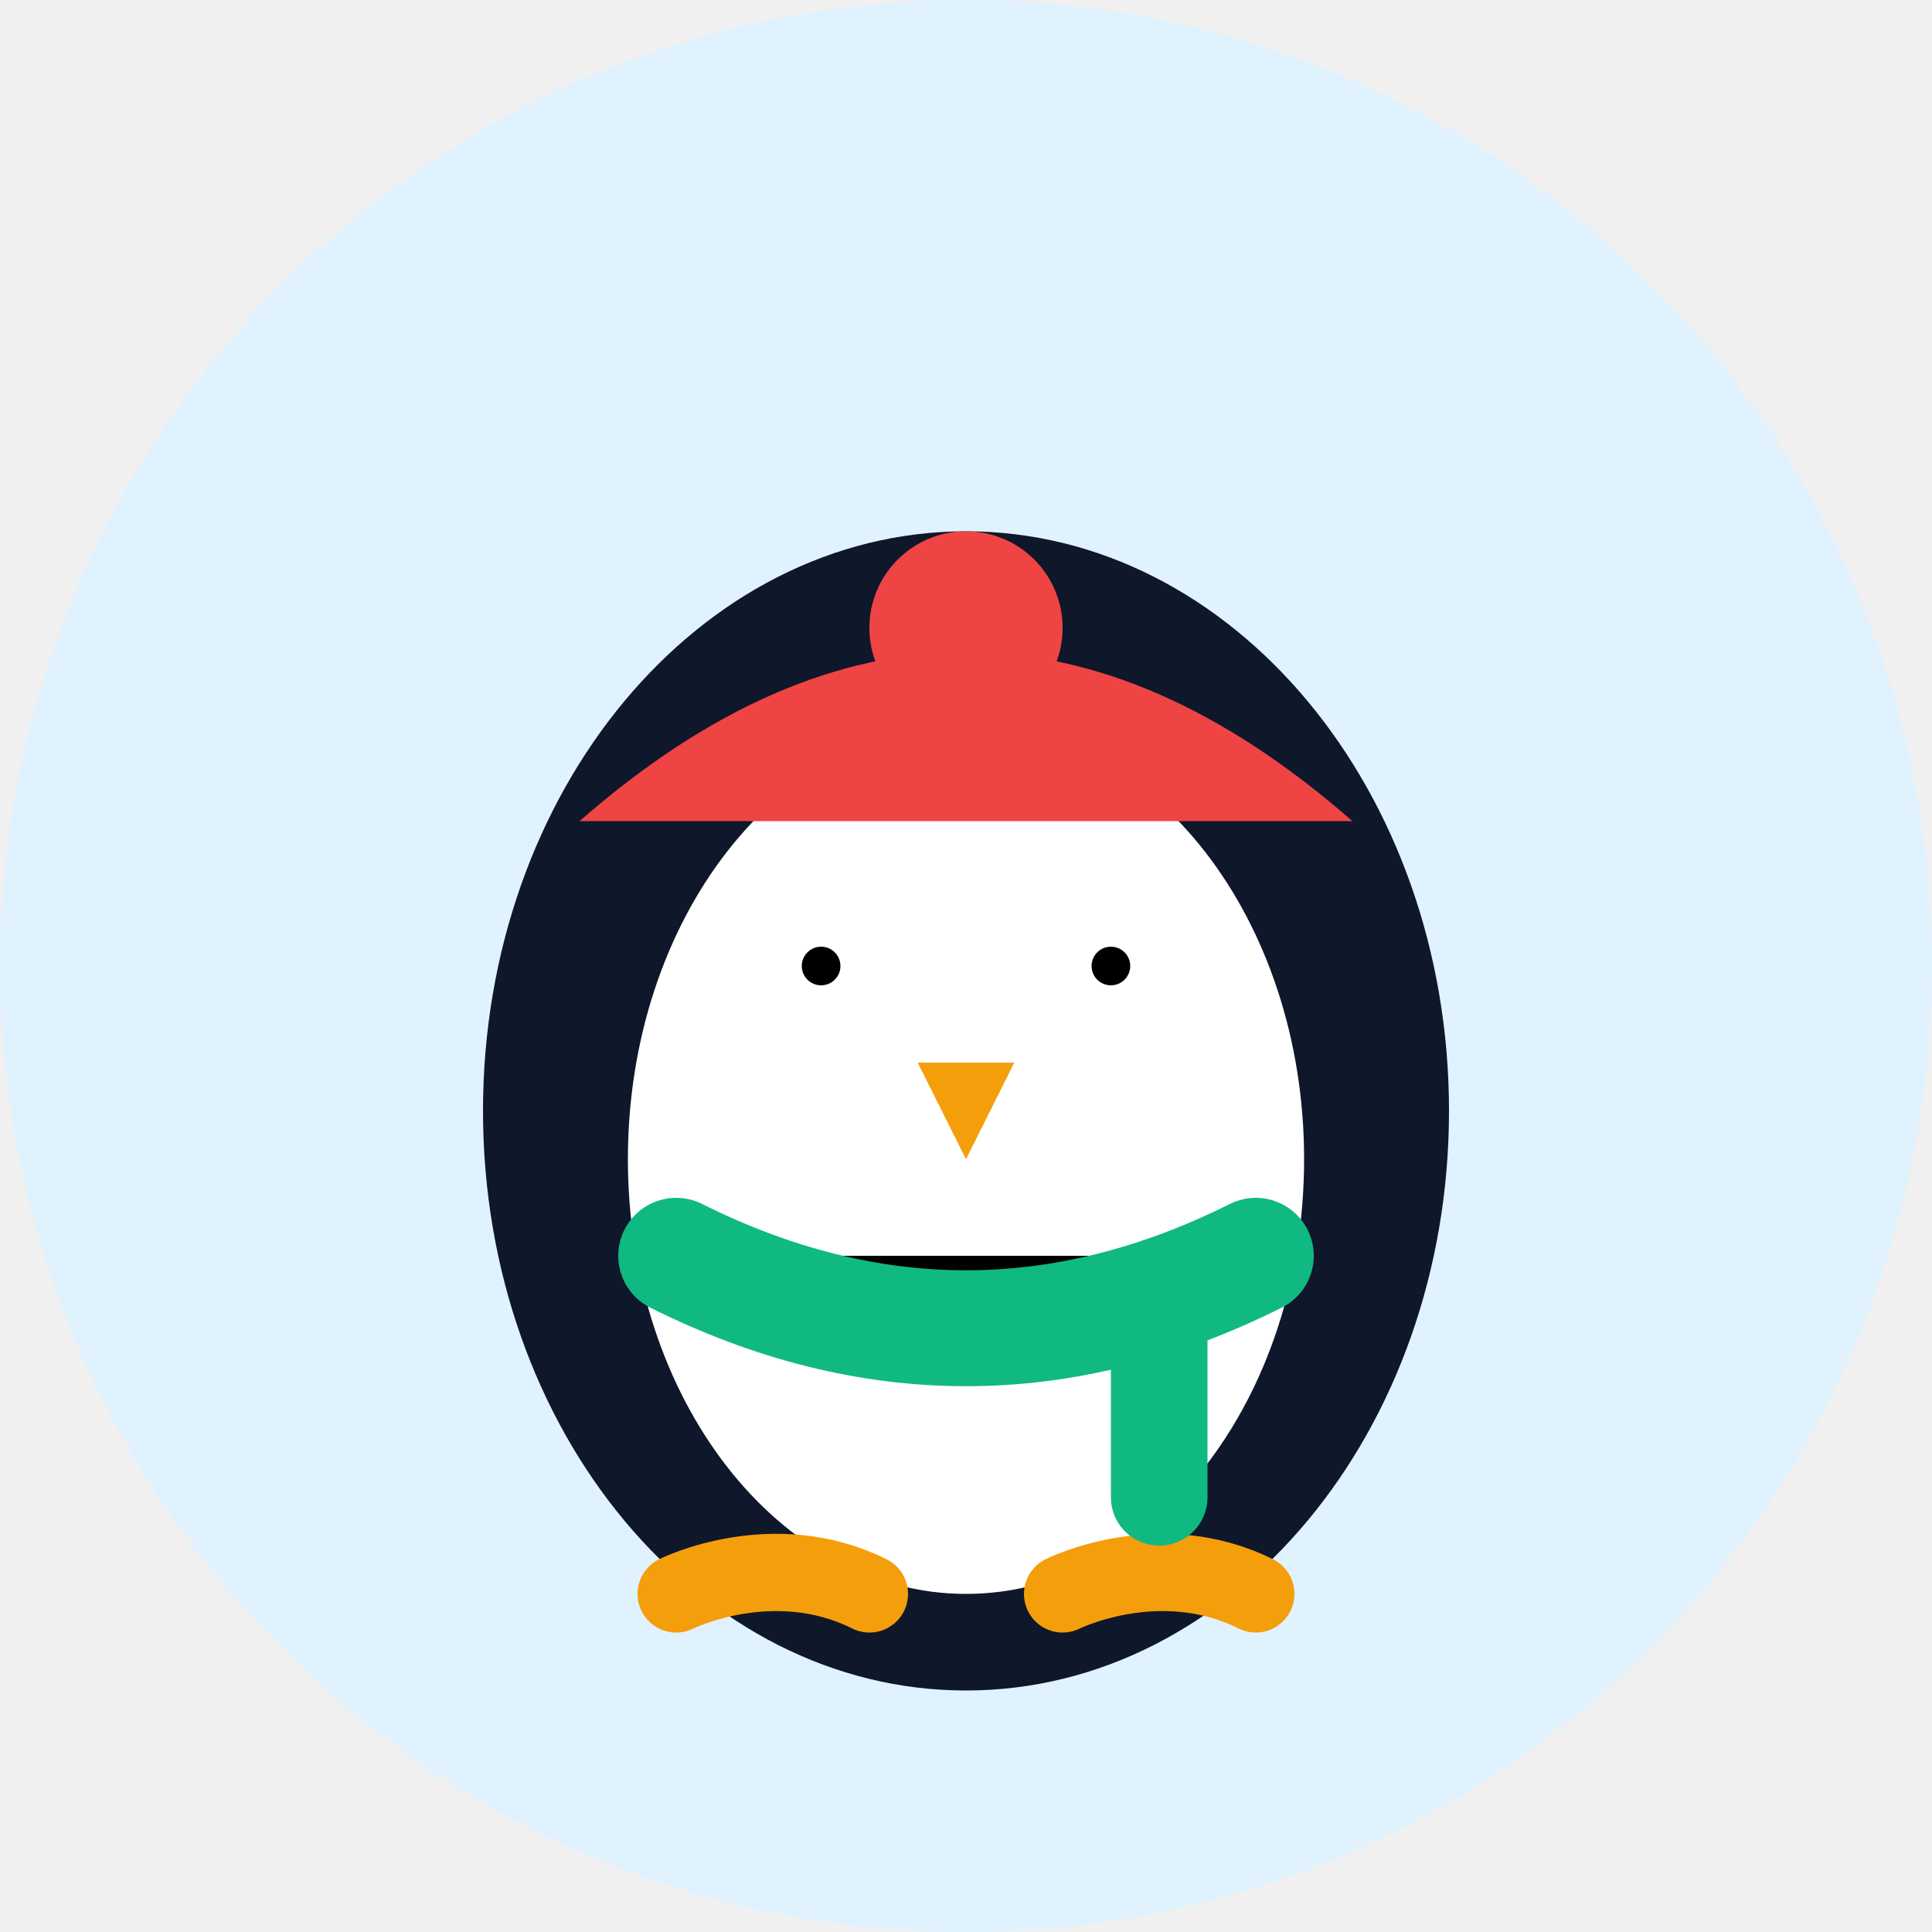
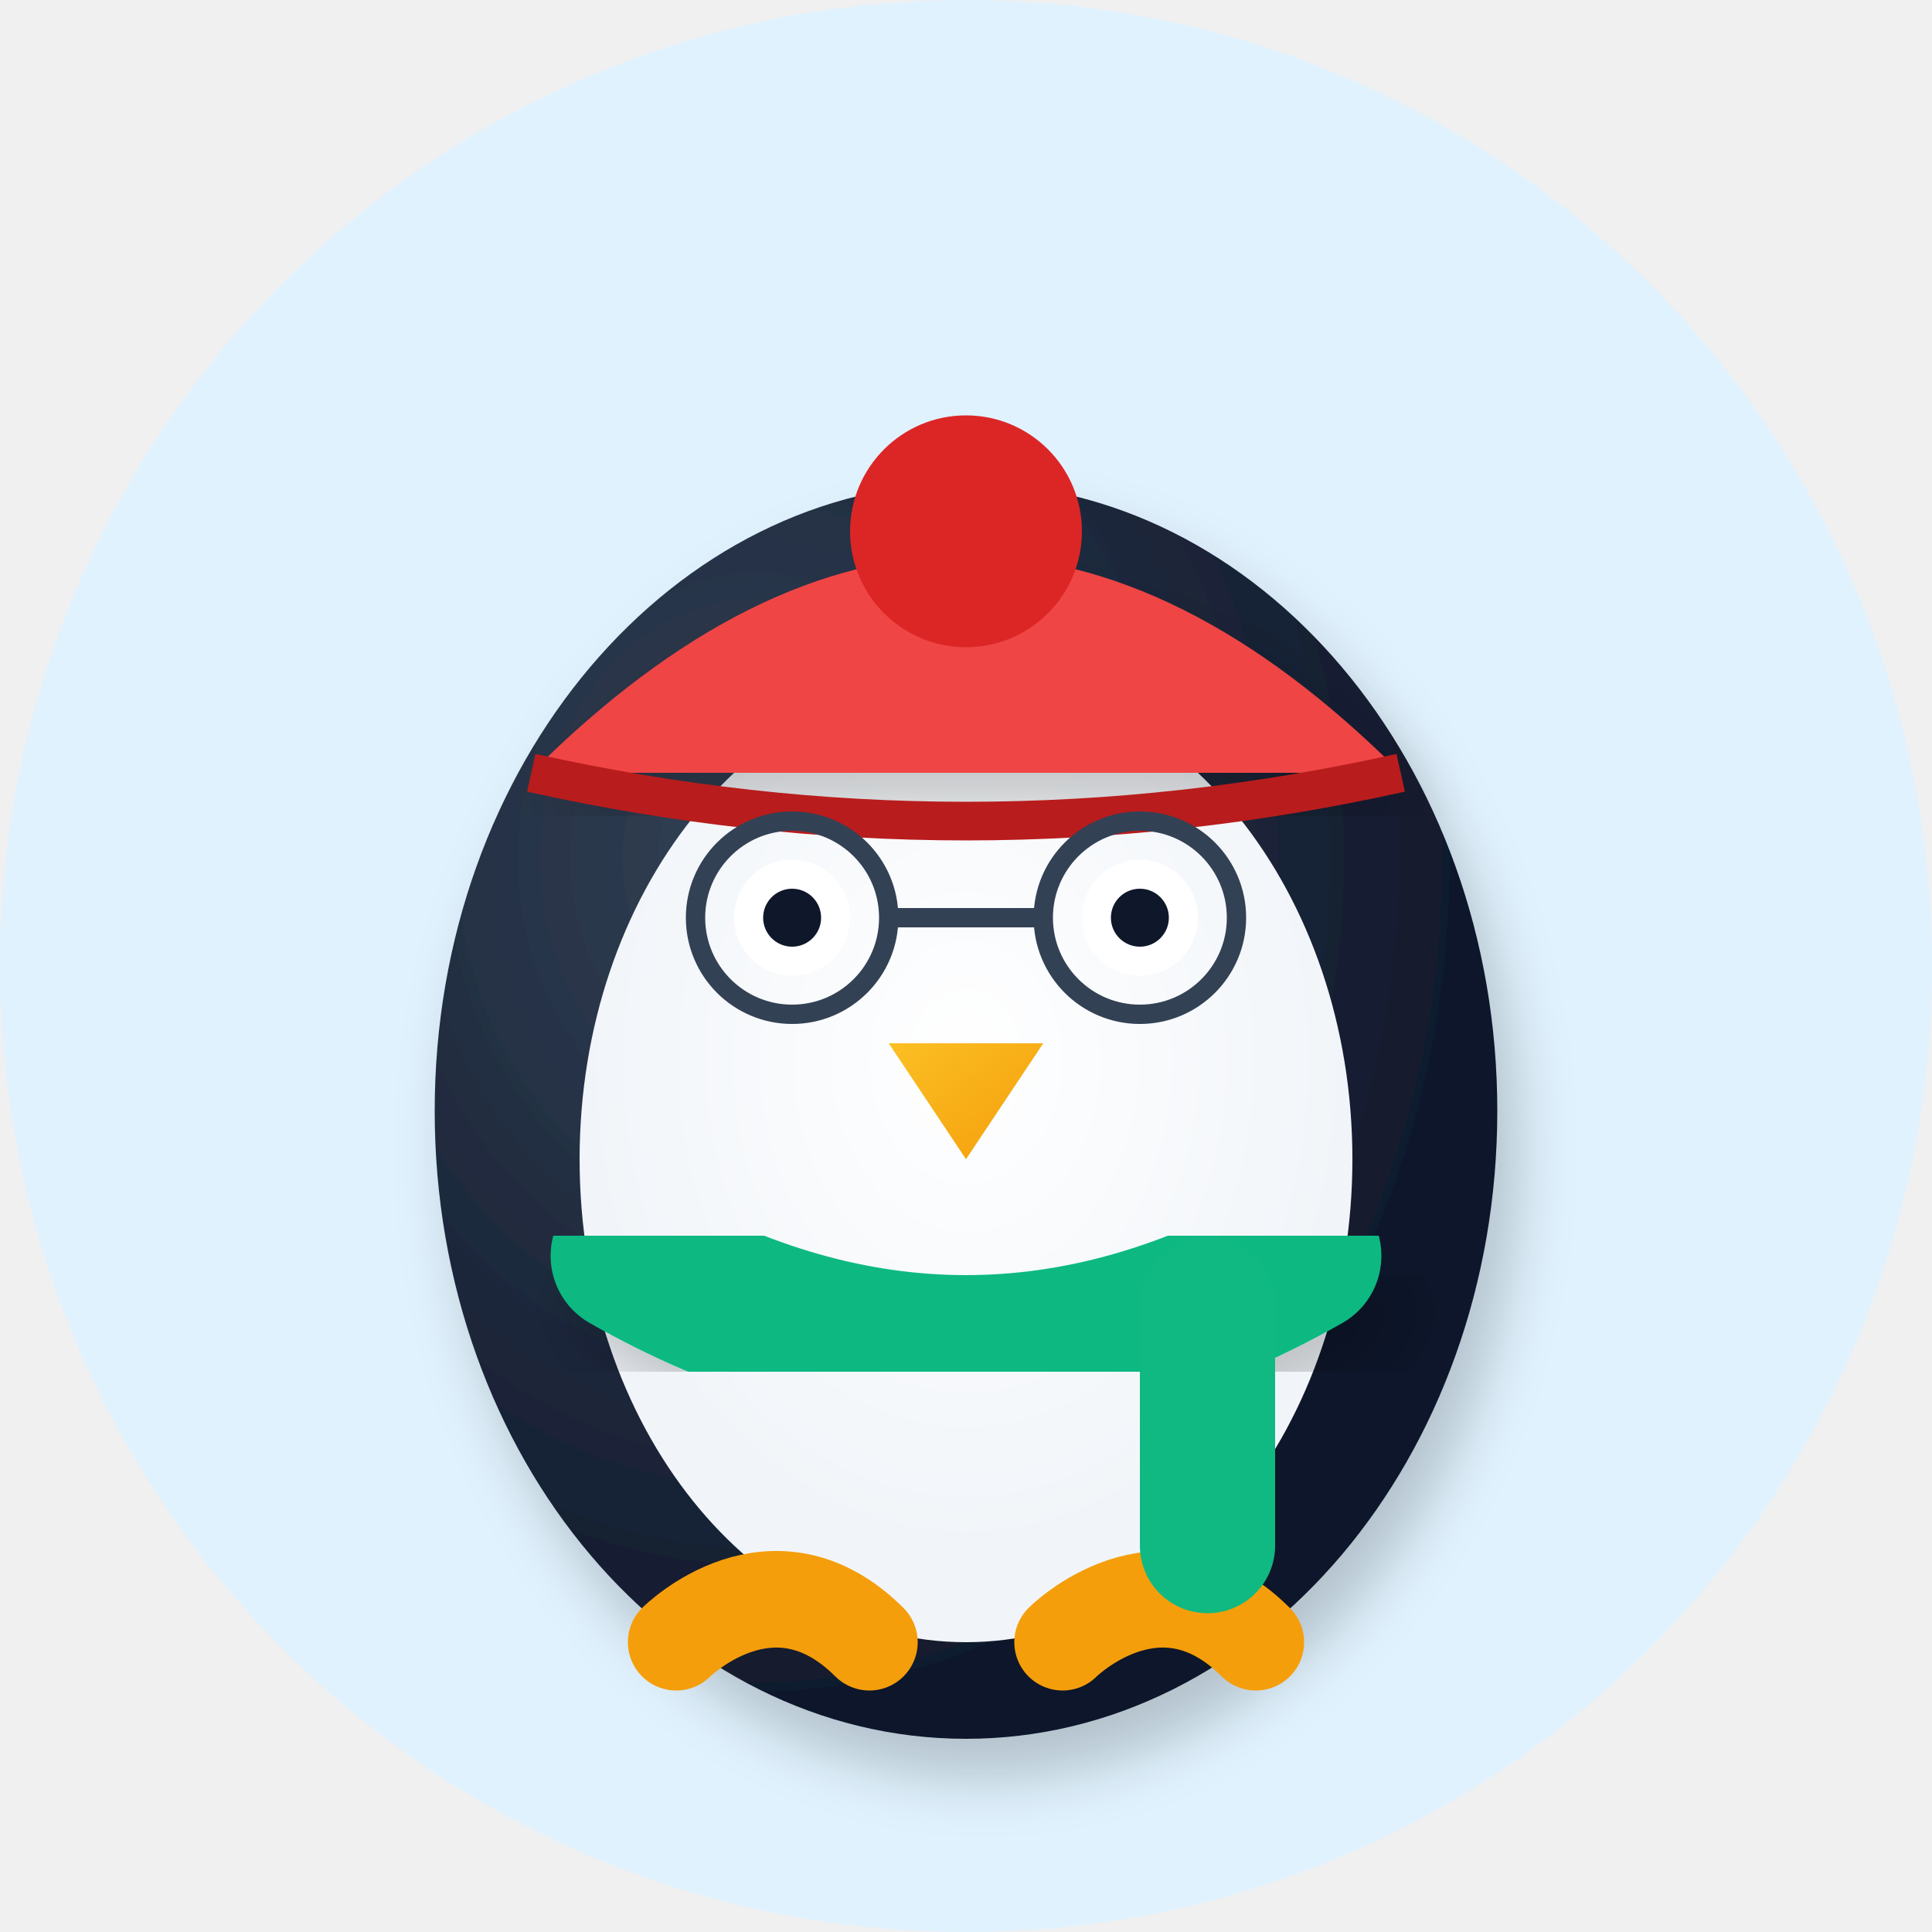
<svg xmlns="http://www.w3.org/2000/svg" width="200" height="200" viewBox="0 0 200 200">
+   <defs>
+     <radialGradient id="gradBody" cx="30%" cy="30%" r="70%">
+       <stop offset="0%" style="stop-color:#334155;stop-opacity:1" />
+       <stop offset="100%" style="stop-color:#0f172a;stop-opacity:1" />
+     </radialGradient>
+     <radialGradient id="gradBelly" cx="50%" cy="40%" r="50%">
+       <stop offset="0%" style="stop-color:#ffffff;stop-opacity:1" />
+       <stop offset="100%" style="stop-color:#f1f5f9;stop-opacity:1" />
+     </radialGradient>
+     <linearGradient id="gradBeak" x1="0%" y1="0%" x2="100%" y2="100%">
+       <stop offset="0%" style="stop-color:#fbbf24;stop-opacity:1" />
+       <stop offset="100%" style="stop-color:#f59e0b;stop-opacity:1" />
+     </linearGradient>
+     <filter id="dropShadow" x="-20%" y="-20%" width="140%" height="140%">
+       <feGaussianBlur in="SourceAlpha" stdDeviation="3" />
+       <feOffset dx="2" dy="4" result="offsetblur" />
+       <feFlood flood-color="#000000" flood-opacity="0.2" />
+       <feComposite in2="offsetblur" operator="in" />
+       <feMerge>
+         <feMergeNode />
+         <feMergeNode in="SourceGraphic" />
+       </feMerge>
+     </filter>
+   </defs>
  <circle cx="100" cy="100" r="100" fill="#e0f2fe" />
-   <ellipse cx="100" cy="115" rx="50" ry="60" fill="#0f172a" />
-   <ellipse cx="100" cy="120" rx="35" ry="45" fill="white" />
-   <circle cx="85" cy="100" r="5" fill="white" />
-   <circle cx="115" cy="100" r="5" fill="white" />
-   <circle cx="85" cy="100" r="2" fill="black" />
-   <circle cx="115" cy="100" r="2" fill="black" />
-   <path d="M95 110 L105 110 L100 120 Z" fill="#f59e0b" />
-   <path d="M70 165 C70 165, 80 160, 90 165" stroke="#f59e0b" stroke-width="8" stroke-linecap="round" />
-   <path d="M110 165 C110 165, 120 160, 130 165" stroke="#f59e0b" stroke-width="8" stroke-linecap="round" />
-   <path d="M60 85 Q100 50 140 85 Z" fill="#ef4444" />
-   <circle cx="100" cy="65" r="10" fill="#ef4444" />
-   <path d="M70 130 Q100 145 130 130" stroke="#10b981" stroke-width="12" stroke-linecap="round" />
-   <path d="M120 135 L120 155" stroke="#10b981" stroke-width="10" stroke-linecap="round" />
+   <ellipse cx="100" cy="115" rx="55" ry="65" fill="url(#gradBody)" filter="url(#dropShadow)" />
+   <ellipse cx="100" cy="120" rx="40" ry="50" fill="url(#gradBelly)" />
+   <circle cx="82" cy="95" r="6" fill="white" />
+   <circle cx="118" cy="95" r="6" fill="white" />
+   <circle cx="82" cy="95" r="3" fill="#0f172a" />
+   <circle cx="118" cy="95" r="3" fill="#0f172a" />
+   <path d="M92 108 L108 108 L100 120 Z" fill="url(#gradBeak)" />
+   <path d="M70 170 C70 170, 80 160, 90 170" stroke="#f59e0b" stroke-width="10" stroke-linecap="round" />
+   <path d="M110 170 C110 170, 120 160, 130 170" stroke="#f59e0b" stroke-width="10" stroke-linecap="round" />
+   <path d="M55 80 Q100 35 145 80 Z" fill="#ef4444" filter="url(#dropShadow)" />
+   <circle cx="100" cy="55" r="12" fill="#dc2626" />
+   <path d="M55 80 Q100 90 145 80" stroke="#b91c1c" stroke-width="4" fill="none" />
+   <path d="M65 130 Q100 150 135 130" stroke="#10b981" stroke-width="16" stroke-linecap="round" fill="none" filter="url(#dropShadow)" />
+   <path d="M125 135 L125 160" stroke="#10b981" stroke-width="14" stroke-linecap="round" />
+   <circle cx="82" cy="95" r="10" stroke="#334155" stroke-width="2" fill="none" />
+   <circle cx="118" cy="95" r="10" stroke="#334155" stroke-width="2" fill="none" />
+   <line x1="92" y1="95" x2="108" y2="95" stroke="#334155" stroke-width="2" />
</svg>
